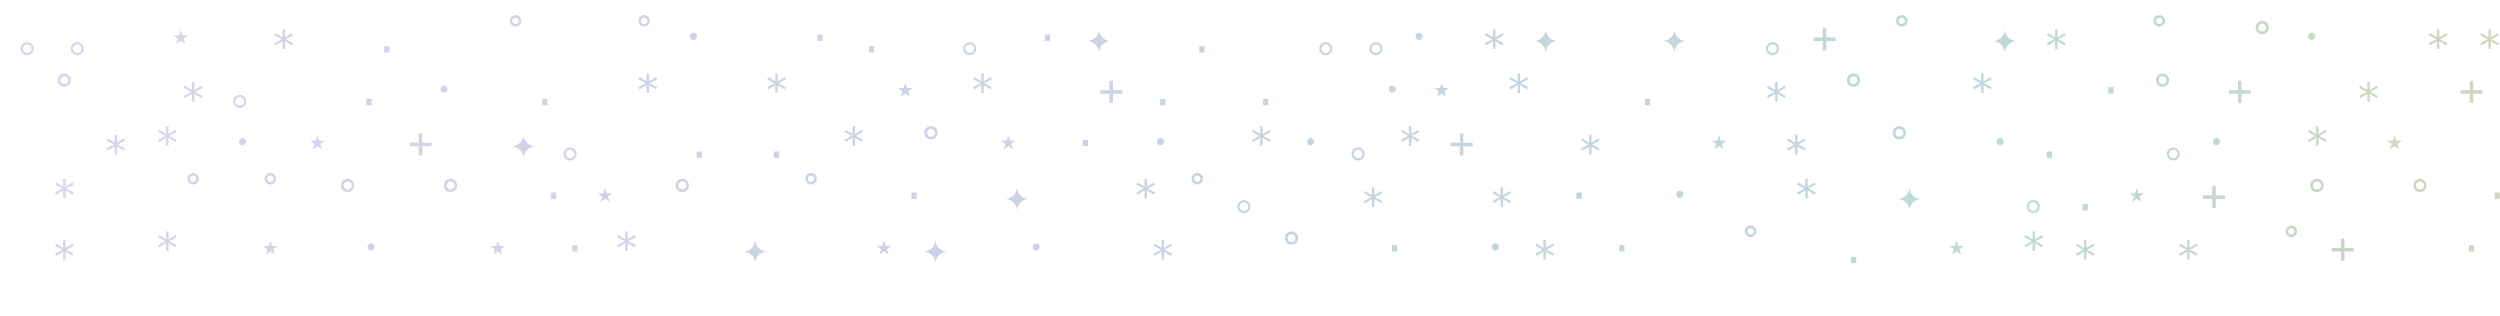
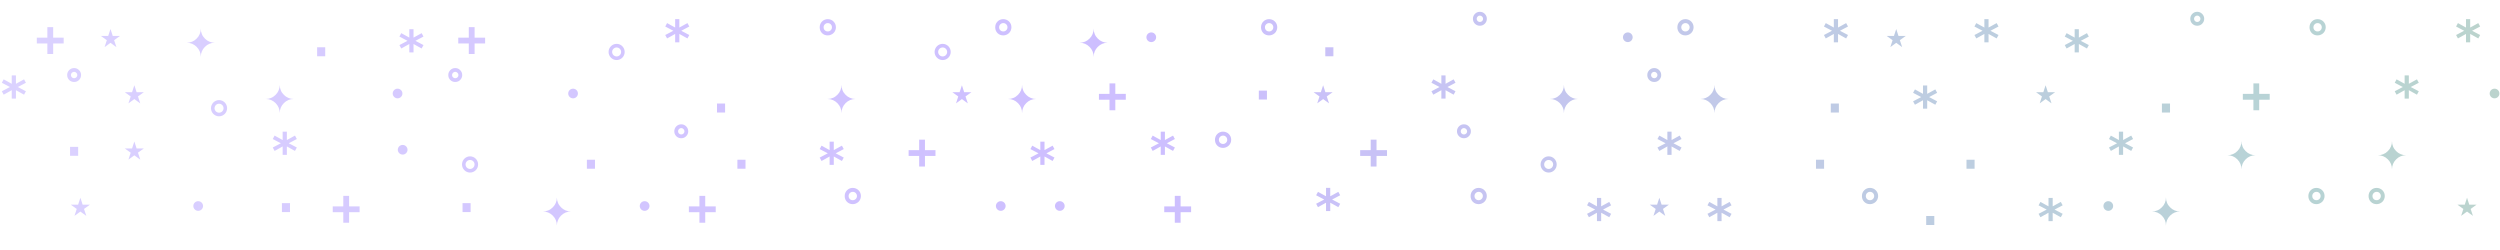
- <svg xmlns="http://www.w3.org/2000/svg" width="100%" height="96" viewBox="0 0 760 96">
+ <svg xmlns="http://www.w3.org/2000/svg" width="100%" height="80" viewBox="0 0 800 80">
  <defs>
    <linearGradient id="g" x1="0%" y1="0%" x2="100%" y2="0%">
-       <stop offset="0%" style="stop-color:#B4A7D6;stop-opacity:0.5" />
-       <stop offset="35%" style="stop-color:#8B9DC3;stop-opacity:0.45" />
-       <stop offset="65%" style="stop-color:#5F9EA0;stop-opacity:0.4" />
-       <stop offset="100%" style="stop-color:#D4AF37;stop-opacity:0.5" />
+       <stop offset="0%" style="stop-color:#c4b5ff;stop-opacity:0.6" />
+       <stop offset="30%" style="stop-color:#9b7dff;stop-opacity:0.5" />
+       <stop offset="60%" style="stop-color:#5F9EA0;stop-opacity:0.45" />
+       <stop offset="100%" style="stop-color:#D4AF37;stop-opacity:0.55" />
    </linearGradient>
  </defs>
-   <text fill="url(#g)" font-family="monospace" font-size="13" xml:space="preserve">
-     <tspan x="0" y="16">  ｡   ｡   ⋆   ∗   .    ˚    ˚ ･    · .   ｡  · ✦   .    ｡   ｡  ･  ∗ ✦    ✦   ｡ +  ˚   ✦ ∗   ˚   ° ･    ∗ ∗    *    ･   ⋆ </tspan>
-     <tspan x="0" y="32">  °    ∗ ｡    .  ･   .   *    *    ⋆  *    + .   .    ･ ⋆  *    .    ∗  °    *    · °  +    ∗   +  ° +    ⋆  . ⋆ +    ｡ </tspan>
-     <tspan x="0" y="48">    ∗ *  ･  ⋆   +   ✦ ｡    .  .  *  °  ⋆  ·  ･   * ･   ｡ * +    ∗    ⋆  ∗   °   ･ .    ｡  ･   *  ⋆    ✦  ｡   ｡   * ･   ·</tspan>
-     <tspan x="0" y="64">  *    ˚  ˚  °   °   · ⋆  °    ˚   ·   ✦    * ˚ ｡    ∗    ∗  ·   ･    *   ✦    ｡ . ⋆  +   °   °  · ｡   * ｡    ⋆    ·   ˚</tspan>
-     <tspan x="0" y="80">  ∗   *   ⋆   ･    ⋆  · *    ✦    ⋆ ✦   ･    ∗    °   ·   ･ ∗  ·    ˚   .   ⋆  * ∗   ∗   ˚ +    ·  °  °   ·   .   ⋆   ･ </tspan>
+   <text fill="url(#g)" font-family="monospace" font-size="16" font-weight="bold" xml:space="preserve">
+     <tspan x="-10" y="18"> ･ + ⋆  ✦   .  ∗ +    ｡ *    °   ｡ °  ✦ ･   ° .    ˚    ･ °    * ⋆  *  ∗   ˚   °    * ･  ˚    ·    ⋆    ˚    *   ˚   ･   ⋆  ･    *</tspan>
+     <tspan x="-10" y="36"> * ˚ ⋆  ｡ ✦   ･ ˚   ･    .   ✦   ⋆ ✦  +    · ⋆   *   ✦  ˚ ✦   .  ∗   ⋆   .  +    *  ･ *  ˚    °   +   ∗   ✦ .  + ･ ∗    ･    °    ˚</tspan>
+     <tspan x="-10" y="54">   · ⋆    *   ･    ｡   .  ˚ .  ∗  +   ∗   * °    +  ˚  ｡   *    .    .    *   ✦    ✦    ･    ∗ ˚ ⋆  ✦    ⋆ ˚ ·    ✦    ｡ ˚   ⋆  ⋆  *</tspan>
+     <tspan x="-10" y="72"> ｡  ⋆   ･  · +   ·  ✦  ･ +    °    ･   ･   +    *    °   ∗ ⋆ ∗    ° .   ∗ ･ ✦    ° °  ⋆    ｡  .    *   *  .  °    ｡  ⋆   ∗    ˚   ･</tspan>
  </text>
</svg>
